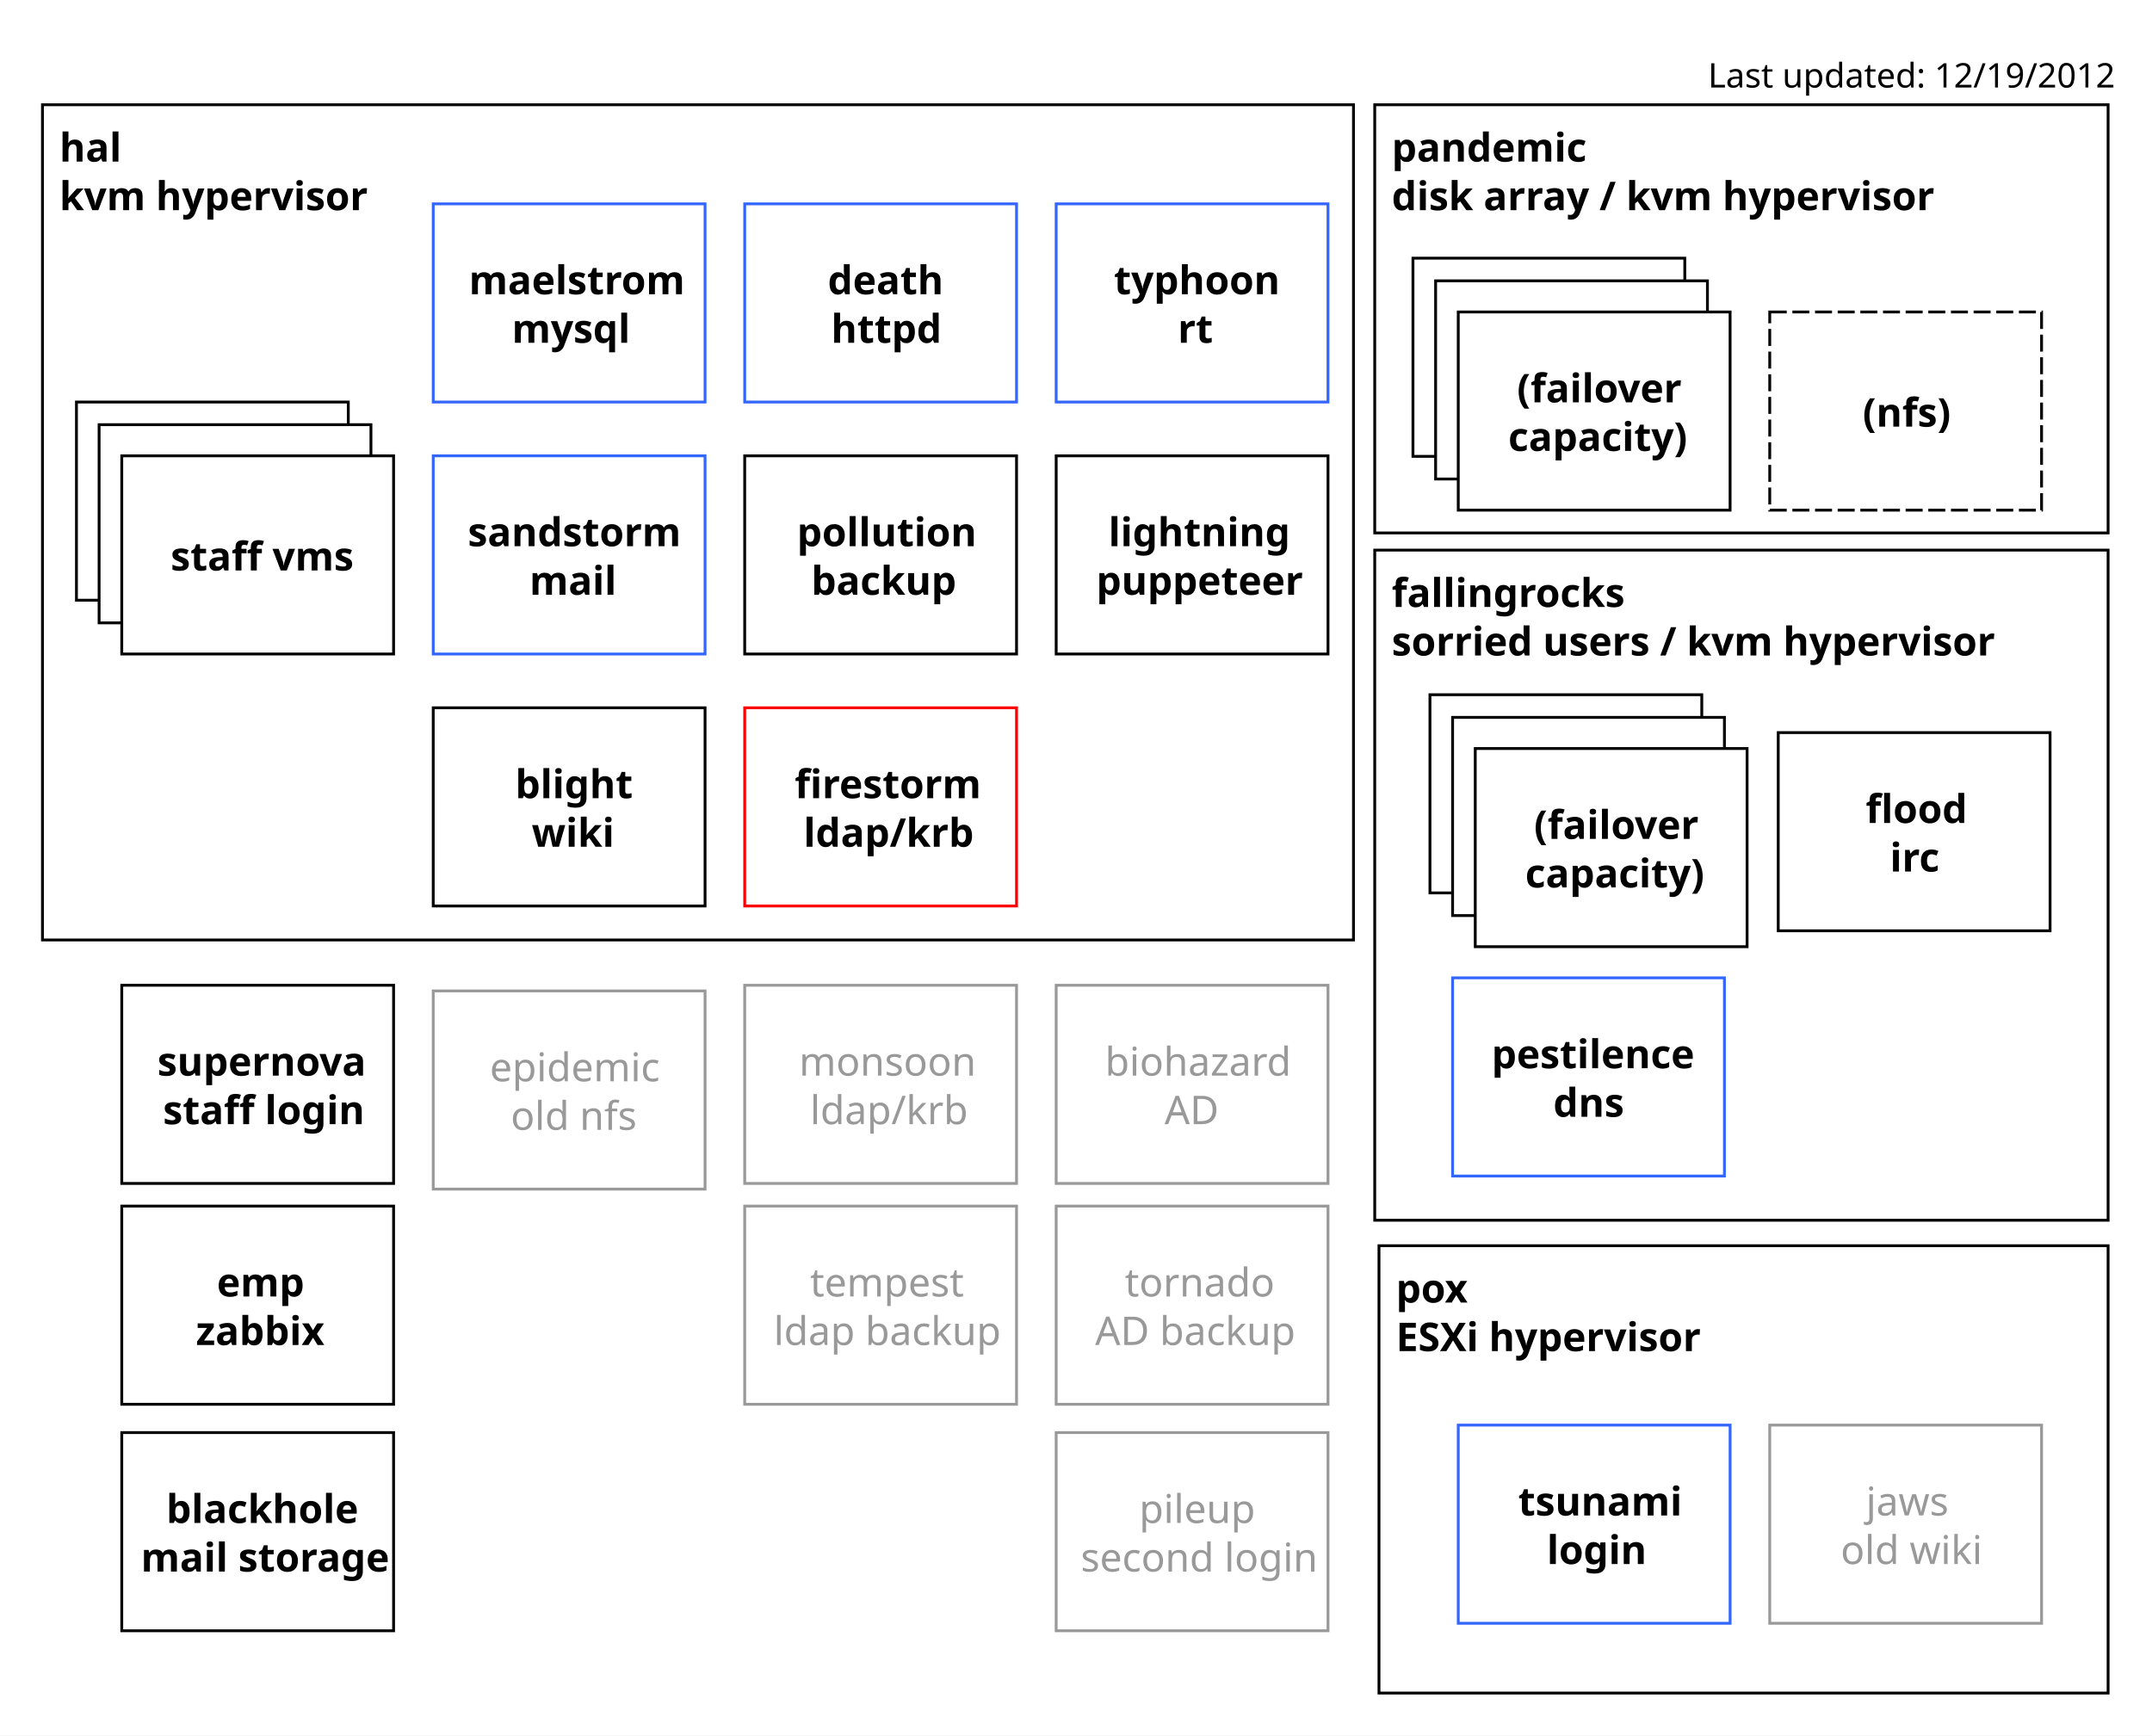
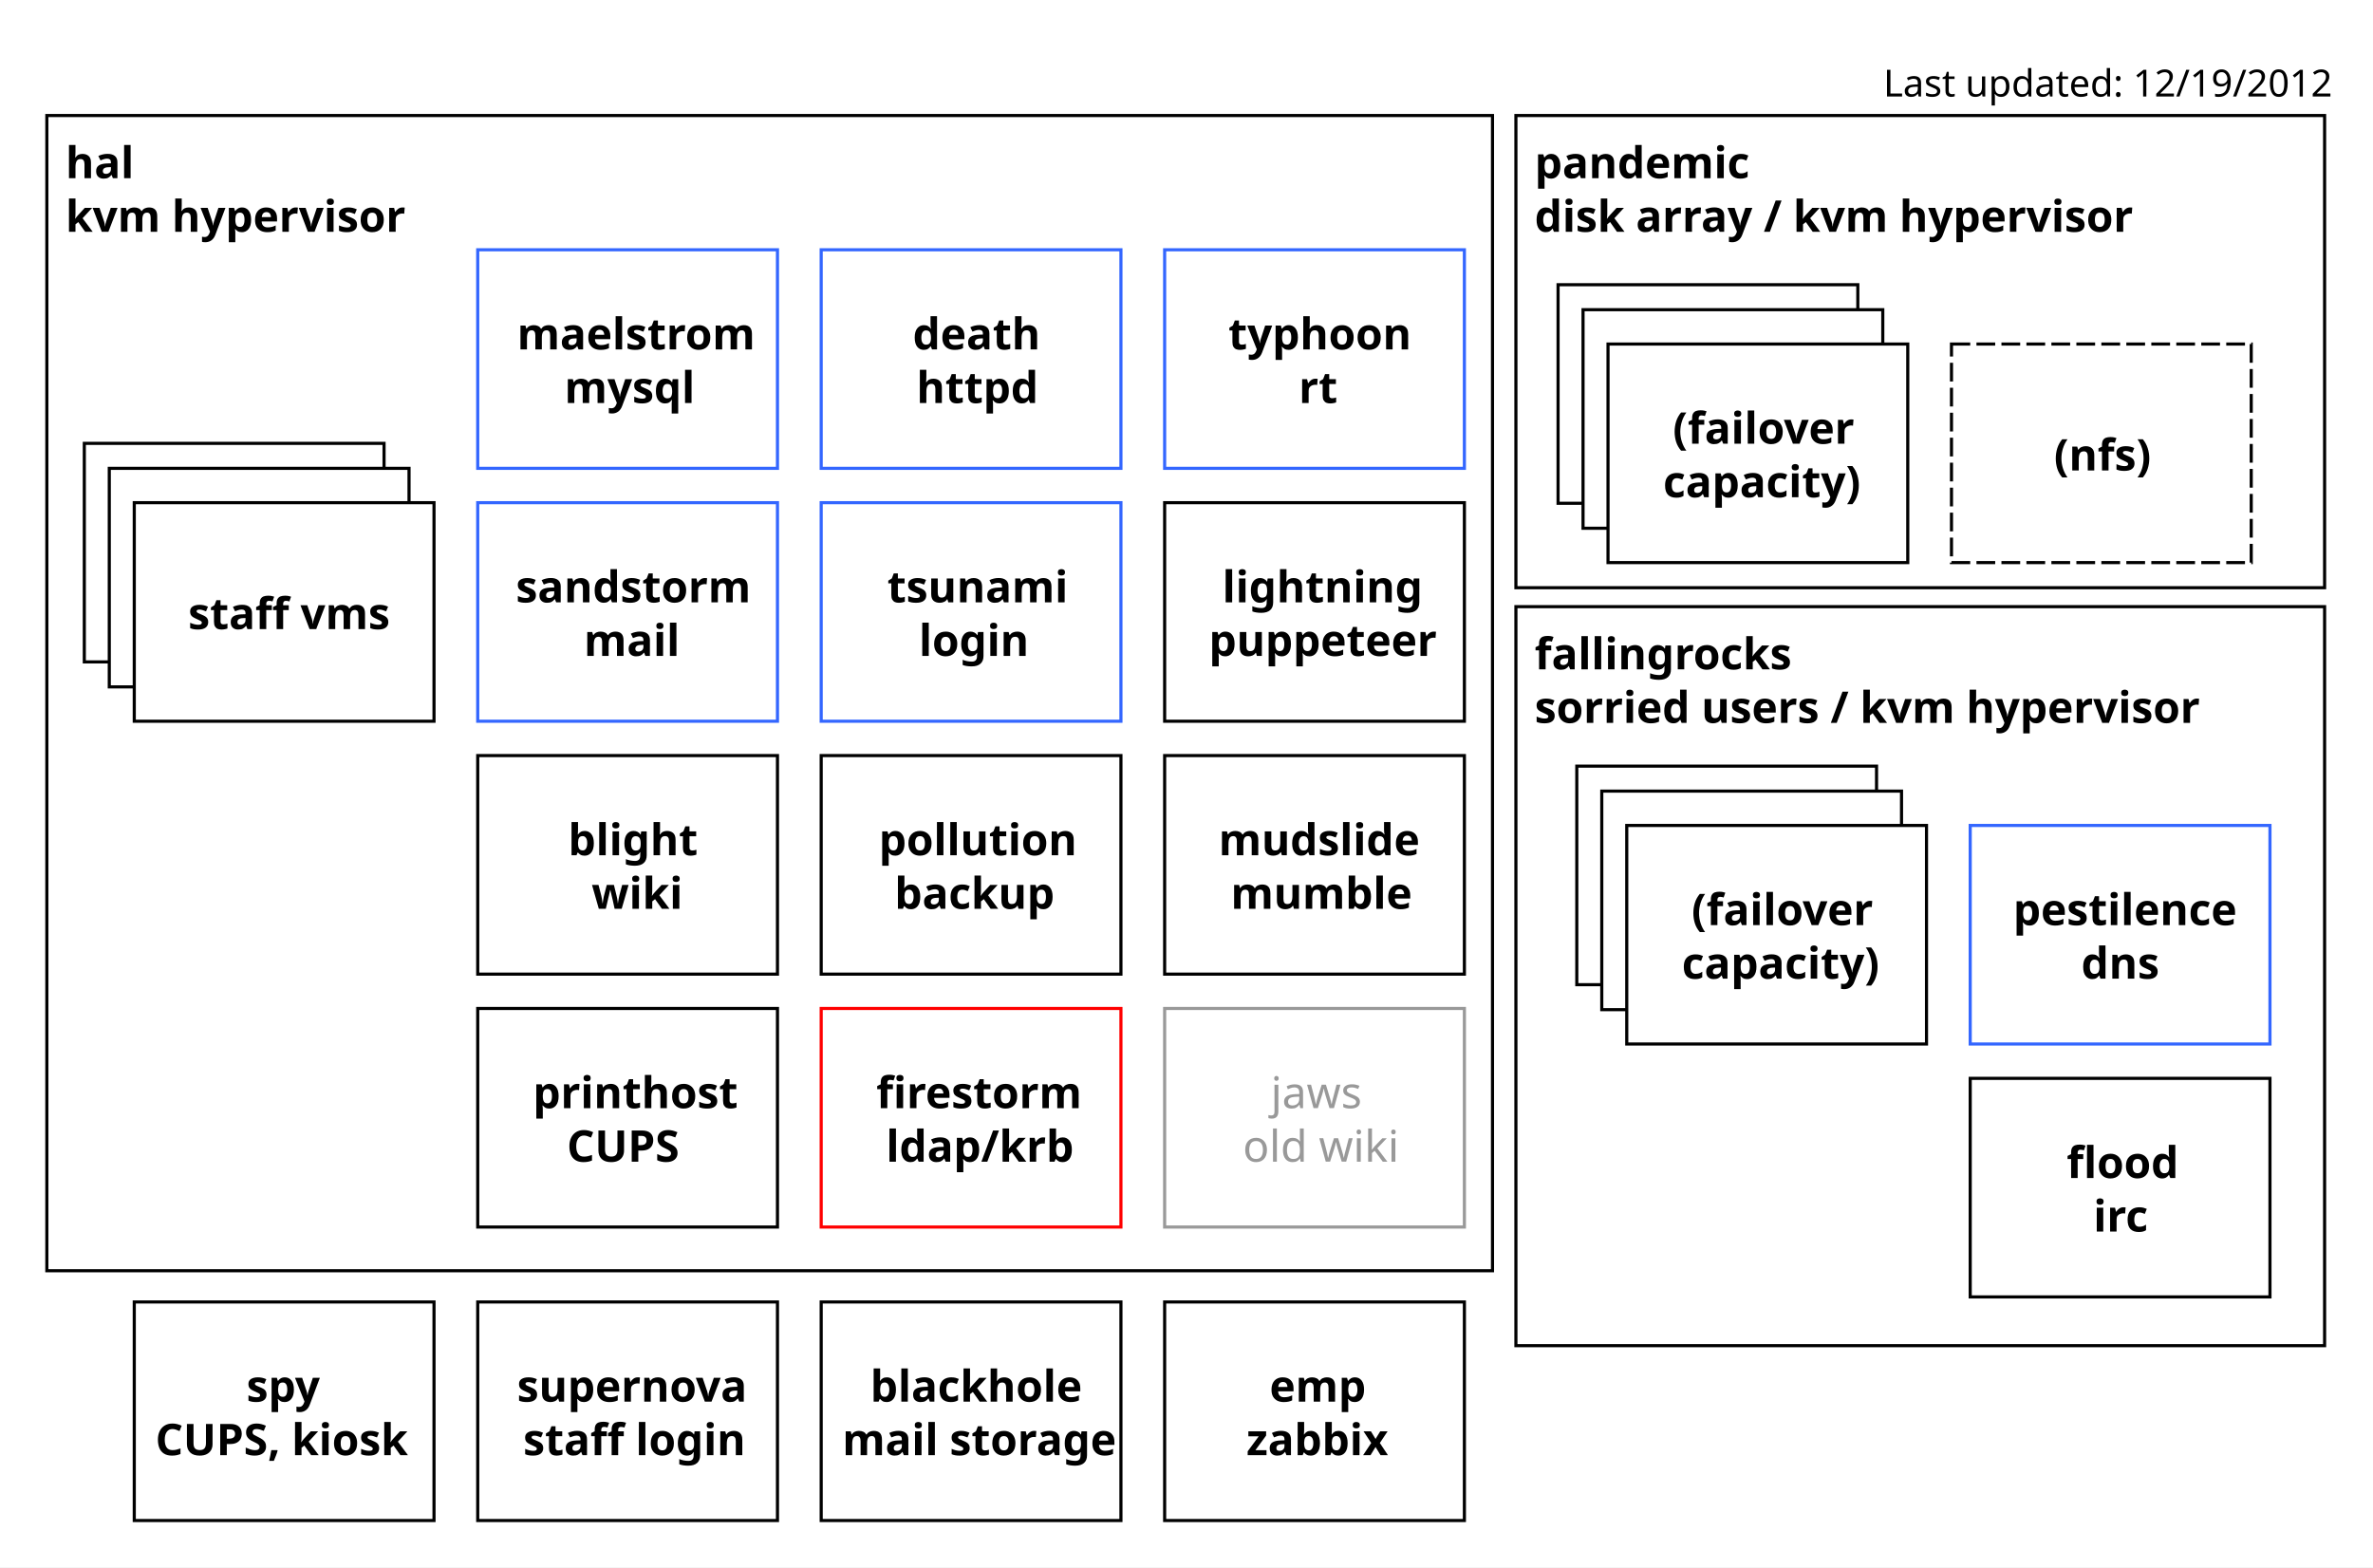
- <svg xmlns="http://www.w3.org/2000/svg" xmlns:xlink="http://www.w3.org/1999/xlink" fill-opacity="1" color-rendering="auto" color-interpolation="auto" stroke="black" text-rendering="auto" stroke-linecap="square" width="760" stroke-miterlimit="10" stroke-opacity="1" shape-rendering="auto" fill="black" stroke-dasharray="none" font-weight="normal" stroke-width="1" height="613" font-family="'Dialog'" font-style="normal" stroke-linejoin="miter" font-size="12" stroke-dashoffset="0" image-rendering="auto">
+ <svg xmlns="http://www.w3.org/2000/svg" xmlns:xlink="http://www.w3.org/1999/xlink" fill-opacity="1" color-rendering="auto" color-interpolation="auto" stroke="black" text-rendering="auto" stroke-linecap="square" width="760" stroke-miterlimit="10" stroke-opacity="1" shape-rendering="auto" fill="black" stroke-dasharray="none" font-weight="normal" stroke-width="1" height="502" font-family="'Dialog'" font-style="normal" stroke-linejoin="miter" font-size="12" stroke-dashoffset="0" image-rendering="auto">
  <defs id="genericDefs" />
  <g>
    <defs id="defs1">
      <clipPath clipPathUnits="userSpaceOnUse" id="clipPath1">
-         <path d="M0 0 L760 0 L760 613 L0 613 L0 0 Z" />
+         <path d="M0 0 L760 0 L760 502 L0 502 L0 0 Z" />
      </clipPath>
      <clipPath clipPathUnits="userSpaceOnUse" id="clipPath2">
-         <path d="M-63 -115 L697 -115 L697 498 L-63 498 L-63 -115 Z" />
+         <path d="M-63 -115 L697 -115 L697 387 L-63 387 L-63 -115 Z" />
      </clipPath>
    </defs>
    <g fill="white" transform="translate(63,115)" stroke="white">
-       <rect x="-63" width="760" height="613" y="-115" clip-path="url(#clipPath2)" stroke="none" />
+       <rect x="-63" width="760" height="502" y="-115" clip-path="url(#clipPath2)" stroke="none" />
    </g>
    <g id="y.node.0">
      <a target="_blank" xlink:type="simple" xlink:href="hal/" xlink:show="new">
        <g>
          <g font-size="14" stroke-miterlimit="1.45" font-weight="bold" font-family="sans-serif" transform="matrix(1,0,0,1,63,115)" stroke-linecap="butt">
            <text x="-42" xml:space="preserve" y="-57.925" stroke="none">hal</text>
          </g>
          <g font-size="14" stroke-miterlimit="1.45" font-weight="bold" font-family="sans-serif" transform="matrix(1,0,0,1,63,115)" stroke-linecap="butt">
            <text x="-42" xml:space="preserve" y="-40.773" stroke="none">kvm hypervisor</text>
          </g>
        </g>
        <g stroke-linecap="butt" transform="matrix(1,0,0,1,63,115)" stroke-miterlimit="1.45">
-           <rect fill="none" x="-48" width="463" height="295" y="-78" />
+           <rect fill="none" x="-48" width="463" height="370" y="-78" />
        </g>
      </a>
    </g>
    <g id="y.node.1">
      <a target="_blank" xlink:type="simple" xlink:href="flood/" xlink:show="new">
        <g fill="white" transform="matrix(1,0,0,1,63,115)" stroke="white">
-           <rect x="565" width="96" height="70" y="143.762" stroke="none" />
-         </g>
-         <g>
-           <g font-size="14" stroke-miterlimit="1.45" font-weight="bold" font-family="sans-serif" transform="matrix(1,0,0,1,63,115)" stroke-linecap="butt">
-             <text x="595.896" xml:space="preserve" y="175.685" stroke="none">flood</text>
-             <text x="604.438" xml:space="preserve" y="192.837" stroke="none">irc</text>
-           </g>
-         </g>
-         <g stroke-linecap="butt" transform="matrix(1,0,0,1,63,115)" stroke-miterlimit="1.45">
-           <rect fill="none" x="565" width="96" height="70" y="143.762" />
+           <rect x="568" width="96" height="70" y="230.381" stroke="none" />
+         </g>
+         <g>
+           <g font-size="14" stroke-miterlimit="1.45" font-weight="bold" font-family="sans-serif" transform="matrix(1,0,0,1,63,115)" stroke-linecap="butt">
+             <text x="598.896" xml:space="preserve" y="262.305" stroke="none">flood</text>
+             <text x="607.438" xml:space="preserve" y="279.456" stroke="none">irc</text>
+           </g>
+         </g>
+         <g stroke-linecap="butt" transform="matrix(1,0,0,1,63,115)" stroke-miterlimit="1.45">
+           <rect fill="none" x="568" width="96" height="70" y="230.381" />
        </g>
      </a>
    </g>
    <g id="y.node.2">
      <a target="_blank" xlink:type="simple" xlink:href="death/" xlink:show="new">
        <g fill="white" transform="matrix(1,0,0,1,63,115)" stroke="white">
-           <rect x="200" width="96" height="70" y="-43" stroke="none" />
-         </g>
-         <g>
-           <g font-size="14" stroke-miterlimit="1.45" font-weight="bold" font-family="sans-serif" transform="matrix(1,0,0,1,63,115)" stroke-linecap="butt">
-             <text x="229.331" xml:space="preserve" y="-11.076" stroke="none">death</text>
-             <text x="230.51" xml:space="preserve" y="6.075" stroke="none">httpd</text>
+           <rect x="200" width="96" height="70" y="-35" stroke="none" />
+         </g>
+         <g>
+           <g font-size="14" stroke-miterlimit="1.45" font-weight="bold" font-family="sans-serif" transform="matrix(1,0,0,1,63,115)" stroke-linecap="butt">
+             <text x="229.331" xml:space="preserve" y="-3.076" stroke="none">death</text>
+             <text x="230.51" xml:space="preserve" y="14.075" stroke="none">httpd</text>
          </g>
        </g>
        <g fill="rgb(51,102,255)" stroke-miterlimit="1.45" transform="matrix(1,0,0,1,63,115)" stroke-linecap="butt" stroke="rgb(51,102,255)">
-           <rect fill="none" x="200" width="96" height="70" y="-43" />
+           <rect fill="none" x="200" width="96" height="70" y="-35" />
        </g>
      </a>
    </g>
    <g id="y.node.3">
      <g fill="white" transform="matrix(1,0,0,1,63,115)" stroke="white">
-         <rect x="90" width="96" height="70" y="-43" stroke="none" />
+         <rect x="90" width="96" height="70" y="-35" stroke="none" />
      </g>
      <g>
        <g font-size="14" stroke-miterlimit="1.45" font-weight="bold" font-family="sans-serif" transform="matrix(1,0,0,1,63,115)" stroke-linecap="butt">
-           <text x="102.597" xml:space="preserve" y="-11.076" stroke="none">maelstrom</text>
-           <text x="117.769" xml:space="preserve" y="6.075" stroke="none">mysql</text>
+           <text x="102.597" xml:space="preserve" y="-3.076" stroke="none">maelstrom</text>
+           <text x="117.769" xml:space="preserve" y="14.075" stroke="none">mysql</text>
        </g>
      </g>
      <g fill="rgb(51,102,255)" stroke-miterlimit="1.45" transform="matrix(1,0,0,1,63,115)" stroke-linecap="butt" stroke="rgb(51,102,255)">
-         <rect fill="none" x="90" width="96" height="70" y="-43" />
+         <rect fill="none" x="90" width="96" height="70" y="-35" />
      </g>
    </g>
    <g id="y.node.4">
      <a target="_blank" xlink:type="simple" xlink:href="pollution/" xlink:show="new">
        <g fill="white" transform="matrix(1,0,0,1,63,115)" stroke="white">
+           <rect x="200" width="96" height="70" y="127" stroke="none" />
+         </g>
+         <g>
+           <g font-size="14" stroke-miterlimit="1.45" font-weight="bold" font-family="sans-serif" transform="matrix(1,0,0,1,63,115)" stroke-linecap="butt">
+             <text x="218.455" xml:space="preserve" y="158.924" stroke="none">pollution</text>
+             <text x="223.493" xml:space="preserve" y="176.075" stroke="none">backup</text>
+           </g>
+         </g>
+         <g stroke-linecap="butt" transform="matrix(1,0,0,1,63,115)" stroke-miterlimit="1.45">
+           <rect fill="none" x="200" width="96" height="70" y="127" />
+         </g>
+       </a>
+     </g>
+     <g id="y.node.5">
+       <a target="_blank" xlink:type="simple" xlink:href="tsunami/" xlink:show="new">
+         <g fill="white" transform="matrix(1,0,0,1,63,115)" stroke="white">
          <rect x="200" width="96" height="70" y="46" stroke="none" />
        </g>
        <g>
          <g font-size="14" stroke-miterlimit="1.45" font-weight="bold" font-family="sans-serif" transform="matrix(1,0,0,1,63,115)" stroke-linecap="butt">
-             <text x="218.455" xml:space="preserve" y="77.924" stroke="none">pollution</text>
-             <text x="223.493" xml:space="preserve" y="95.075" stroke="none">backup</text>
-           </g>
-         </g>
-         <g stroke-linecap="butt" transform="matrix(1,0,0,1,63,115)" stroke-miterlimit="1.45">
+             <text x="221.162" xml:space="preserve" y="77.924" stroke="none">tsunami</text>
+             <text x="231.283" xml:space="preserve" y="95.075" stroke="none">login</text>
+           </g>
+         </g>
+         <g fill="rgb(51,102,255)" stroke-miterlimit="1.45" transform="matrix(1,0,0,1,63,115)" stroke-linecap="butt" stroke="rgb(51,102,255)">
          <rect fill="none" x="200" width="96" height="70" y="46" />
        </g>
      </a>
    </g>
-     <g id="y.node.5">
-       <a target="_blank" xlink:type="simple" xlink:href="pox/" xlink:show="new">
-         <g>
-           <g font-size="14" stroke-miterlimit="1.45" font-weight="bold" font-family="sans-serif" transform="matrix(1,0,0,1,63,115)" stroke-linecap="butt">
-             <text x="430" xml:space="preserve" y="345.075" stroke="none">pox</text>
-             <text x="430" xml:space="preserve" y="362.227" stroke="none">ESXi hypervisor</text>
-           </g>
-         </g>
-         <g stroke-linecap="butt" transform="matrix(1,0,0,1,63,115)" stroke-miterlimit="1.45">
-           <rect fill="none" x="424" width="257.5" height="158" y="325" />
-         </g>
-       </a>
-     </g>
    <g id="y.node.6">
-       <a target="_blank" xlink:type="simple" xlink:href="tsunami/" xlink:show="new">
-         <g fill="white" transform="matrix(1,0,0,1,63,115)" stroke="white">
-           <rect x="452" width="96" height="70" y="388.359" stroke="none" />
-         </g>
-         <g>
-           <g font-size="14" stroke-miterlimit="1.45" font-weight="bold" font-family="sans-serif" transform="matrix(1,0,0,1,63,115)" stroke-linecap="butt">
-             <text x="473.162" xml:space="preserve" y="420.283" stroke="none">tsunami</text>
-             <text x="483.283" xml:space="preserve" y="437.435" stroke="none">login</text>
-           </g>
-         </g>
-         <g fill="rgb(51,102,255)" stroke-miterlimit="1.45" transform="matrix(1,0,0,1,63,115)" stroke-linecap="butt" stroke="rgb(51,102,255)">
-           <rect fill="none" x="452" width="96" height="70" y="388.359" />
-         </g>
-       </a>
-     </g>
-     <g id="y.node.7">
-       <a target="_blank" xlink:type="simple" xlink:href="pileup/" xlink:show="new">
-         <g fill="white" transform="matrix(1,0,0,1,63,115)" stroke="white">
-           <rect x="310" width="96" height="70" y="391" stroke="none" />
-         </g>
-         <g>
-           <g font-size="14" stroke-linecap="butt" transform="matrix(1,0,0,1,63,115)" fill="rgb(153,153,153)" font-family="sans-serif" stroke="rgb(153,153,153)" stroke-miterlimit="1.45">
-             <text x="339.317" xml:space="preserve" y="422.924" stroke="none">pileup</text>
-             <text x="318.693" xml:space="preserve" y="440.075" stroke="none">second login</text>
-           </g>
-         </g>
-         <g fill="rgb(153,153,153)" stroke-miterlimit="1.45" transform="matrix(1,0,0,1,63,115)" stroke-linecap="butt" stroke="rgb(153,153,153)">
-           <rect fill="none" x="310" width="96" height="70" y="391" />
-         </g>
-       </a>
-     </g>
-     <g id="y.node.8">
      <a target="_blank" xlink:type="simple" xlink:href="lightning/" xlink:show="new">
        <g fill="white" transform="matrix(1,0,0,1,63,115)" stroke="white">
          <rect x="310" width="96" height="70" y="46" stroke="none" />
        </g>
        <g>
          <g font-size="14" stroke-miterlimit="1.45" font-weight="bold" font-family="sans-serif" transform="matrix(1,0,0,1,63,115)" stroke-linecap="butt">
            <text x="328.455" xml:space="preserve" y="77.924" stroke="none">lightning</text>
            <text x="324.162" xml:space="preserve" y="95.075" stroke="none">puppeteer</text>
          </g>
        </g>
        <g stroke-linecap="butt" transform="matrix(1,0,0,1,63,115)" stroke-miterlimit="1.45">
          <rect fill="none" x="310" width="96" height="70" y="46" />
        </g>
      </a>
    </g>
+     <g id="y.node.8">
+       <a target="_blank" xlink:type="simple" xlink:href="supernova/" xlink:show="new">
+         <g fill="white" transform="matrix(1,0,0,1,63,115)" stroke="white">
+           <rect x="90" width="96" height="70" y="302" stroke="none" />
+         </g>
+         <g>
+           <g font-size="14" stroke-miterlimit="1.45" font-weight="bold" font-family="sans-serif" transform="matrix(1,0,0,1,63,115)" stroke-linecap="butt">
+             <text x="102.6" xml:space="preserve" y="333.924" stroke="none">supernova</text>
+             <text x="104.559" xml:space="preserve" y="351.075" stroke="none">staff login</text>
+           </g>
+         </g>
+         <g stroke-linecap="butt" transform="matrix(1,0,0,1,63,115)" stroke-miterlimit="1.45">
+           <rect fill="none" x="90" width="96" height="70" y="302" />
+         </g>
+       </a>
+     </g>
    <g id="y.node.9">
-       <a target="_blank" xlink:type="simple" xlink:href="pestilence/" xlink:show="new">
-         <g fill="white" transform="matrix(1,0,0,1,63,115)" stroke="white">
-           <rect x="450" width="96" height="70" y="230.381" stroke="none" />
-         </g>
-         <g>
-           <g font-size="14" stroke-miterlimit="1.45" font-weight="bold" font-family="sans-serif" transform="matrix(1,0,0,1,63,115)" stroke-linecap="butt">
-             <text x="463.762" xml:space="preserve" y="262.305" stroke="none">pestilence</text>
-             <text x="485.555" xml:space="preserve" y="279.456" stroke="none">dns</text>
-           </g>
-         </g>
-         <g fill="rgb(51,102,255)" stroke-miterlimit="1.45" transform="matrix(1,0,0,1,63,115)" stroke-linecap="butt" stroke="rgb(51,102,255)">
-           <rect fill="none" x="450" width="96" height="70" y="230.381" />
+       <a target="_blank" xlink:type="simple" xlink:href="emp/" xlink:show="new">
+         <g fill="white" transform="matrix(1,0,0,1,63,115)" stroke="white">
+           <rect x="310" width="96" height="70" y="302" stroke="none" />
+         </g>
+         <g>
+           <g font-size="14" stroke-miterlimit="1.45" font-weight="bold" font-family="sans-serif" transform="matrix(1,0,0,1,63,115)" stroke-linecap="butt">
+             <text x="343.607" xml:space="preserve" y="333.924" stroke="none">emp</text>
+             <text x="336.217" xml:space="preserve" y="351.075" stroke="none">zabbix</text>
+           </g>
+         </g>
+         <g stroke-linecap="butt" transform="matrix(1,0,0,1,63,115)" stroke-miterlimit="1.45">
+           <rect fill="none" x="310" width="96" height="70" y="302" />
        </g>
      </a>
    </g>
    <g id="y.node.10">
-       <a target="_blank" xlink:type="simple" xlink:href="supernova/" xlink:show="new">
-         <g fill="white" transform="matrix(1,0,0,1,63,115)" stroke="white">
-           <rect x="-20" width="96" height="70" y="233" stroke="none" />
-         </g>
-         <g>
-           <g font-size="14" stroke-miterlimit="1.45" font-weight="bold" font-family="sans-serif" transform="matrix(1,0,0,1,63,115)" stroke-linecap="butt">
-             <text x="-7.4" xml:space="preserve" y="264.924" stroke="none">supernova</text>
-             <text x="-5.441" xml:space="preserve" y="282.075" stroke="none">staff login</text>
-           </g>
-         </g>
-         <g stroke-linecap="butt" transform="matrix(1,0,0,1,63,115)" stroke-miterlimit="1.45">
-           <rect fill="none" x="-20" width="96" height="70" y="233" />
+       <a target="_blank" xlink:type="simple" xlink:href="firestorm/" xlink:show="new">
+         <g fill="white" transform="matrix(1,0,0,1,63,115)" stroke="white">
+           <rect x="200" width="96" height="70" y="208" stroke="none" />
+         </g>
+         <g>
+           <g font-size="14" stroke-miterlimit="1.45" font-weight="bold" font-family="sans-serif" transform="matrix(1,0,0,1,63,115)" stroke-linecap="butt">
+             <text x="217.659" xml:space="preserve" y="239.924" stroke="none">firestorm</text>
+             <text x="220.773" xml:space="preserve" y="257.075" stroke="none">ldap/krb</text>
+           </g>
+         </g>
+         <g fill="red" stroke-miterlimit="1.45" transform="matrix(1,0,0,1,63,115)" stroke-linecap="butt" stroke="red">
+           <rect fill="none" x="200" width="96" height="70" y="208" />
        </g>
      </a>
    </g>
    <g id="y.node.11">
      <g fill="white" transform="matrix(1,0,0,1,63,115)" stroke="white">
-         <rect x="90" width="96" height="70" y="235" stroke="none" />
-       </g>
-       <g>
-         <g font-size="14" stroke-linecap="butt" transform="matrix(1,0,0,1,63,115)" fill="rgb(153,153,153)" font-family="sans-serif" stroke="rgb(153,153,153)" stroke-miterlimit="1.45">
-           <text x="109.986" xml:space="preserve" y="266.924" stroke="none">epidemic</text>
-           <text x="117.376" xml:space="preserve" y="284.075" stroke="none">old nfs</text>
-         </g>
-       </g>
-       <g fill="rgb(153,153,153)" stroke-miterlimit="1.45" transform="matrix(1,0,0,1,63,115)" stroke-linecap="butt" stroke="rgb(153,153,153)">
-         <rect fill="none" x="90" width="96" height="70" y="235" />
+         <rect x="-36" width="96" height="70" y="27" stroke="none" />
+       </g>
+       <g />
+       <g stroke-linecap="butt" transform="matrix(1,0,0,1,63,115)" stroke-miterlimit="1.45">
+         <rect fill="none" x="-36" width="96" height="70" y="27" />
      </g>
    </g>
    <g id="y.node.12">
-       <a target="_blank" xlink:type="simple" xlink:href="emp/" xlink:show="new">
-         <g fill="white" transform="matrix(1,0,0,1,63,115)" stroke="white">
-           <rect x="-20" width="96" height="70" y="311" stroke="none" />
-         </g>
-         <g>
-           <g font-size="14" stroke-miterlimit="1.45" font-weight="bold" font-family="sans-serif" transform="matrix(1,0,0,1,63,115)" stroke-linecap="butt">
-             <text x="13.607" xml:space="preserve" y="342.924" stroke="none">emp</text>
-             <text x="6.217" xml:space="preserve" y="360.075" stroke="none">zabbix</text>
-           </g>
-         </g>
-         <g stroke-linecap="butt" transform="matrix(1,0,0,1,63,115)" stroke-miterlimit="1.45">
-           <rect fill="none" x="-20" width="96" height="70" y="311" />
-         </g>
-       </a>
+       <g fill="white" transform="matrix(1,0,0,1,63,115)" stroke="white">
+         <rect x="-28" width="96" height="70" y="35" stroke="none" />
+       </g>
+       <g />
+       <g stroke-linecap="butt" transform="matrix(1,0,0,1,63,115)" stroke-miterlimit="1.45">
+         <rect fill="none" x="-28" width="96" height="70" y="35" />
+       </g>
    </g>
    <g id="y.node.13">
-       <a target="_blank" xlink:type="simple" xlink:href="firestorm/" xlink:show="new">
-         <g fill="white" transform="matrix(1,0,0,1,63,115)" stroke="white">
-           <rect x="200" width="96" height="70" y="135" stroke="none" />
-         </g>
-         <g>
-           <g font-size="14" stroke-miterlimit="1.45" font-weight="bold" font-family="sans-serif" transform="matrix(1,0,0,1,63,115)" stroke-linecap="butt">
-             <text x="217.659" xml:space="preserve" y="166.924" stroke="none">firestorm</text>
-             <text x="220.773" xml:space="preserve" y="184.075" stroke="none">ldap/krb</text>
-           </g>
-         </g>
-         <g fill="red" stroke-miterlimit="1.45" transform="matrix(1,0,0,1,63,115)" stroke-linecap="butt" stroke="red">
-           <rect fill="none" x="200" width="96" height="70" y="135" />
-         </g>
-       </a>
-     </g>
-     <g id="y.node.14">
-       <a target="_blank" xlink:type="simple" xlink:href="tempest/" xlink:show="new">
-         <g fill="white" transform="matrix(1,0,0,1,63,115)" stroke="white">
-           <rect x="200" width="96" height="70" y="311" stroke="none" />
-         </g>
-         <g>
-           <g font-size="14" stroke-linecap="butt" transform="matrix(1,0,0,1,63,115)" fill="rgb(153,153,153)" font-family="sans-serif" stroke="rgb(153,153,153)" stroke-miterlimit="1.45">
-             <text x="223.1" xml:space="preserve" y="342.924" stroke="none">tempest</text>
-             <text x="210.249" xml:space="preserve" y="360.075" stroke="none">ldap backup</text>
-           </g>
-         </g>
-         <g fill="rgb(153,153,153)" stroke-miterlimit="1.45" transform="matrix(1,0,0,1,63,115)" stroke-linecap="butt" stroke="rgb(153,153,153)">
-           <rect fill="none" x="200" width="96" height="70" y="311" />
-         </g>
-       </a>
-     </g>
-     <g id="y.node.15">
-       <g fill="white" transform="matrix(1,0,0,1,63,115)" stroke="white">
-         <rect x="-36" width="96" height="70" y="27" stroke="none" />
-       </g>
-       <g />
-       <g stroke-linecap="butt" transform="matrix(1,0,0,1,63,115)" stroke-miterlimit="1.45">
-         <rect fill="none" x="-36" width="96" height="70" y="27" />
-       </g>
-     </g>
-     <g id="y.node.16">
-       <g fill="white" transform="matrix(1,0,0,1,63,115)" stroke="white">
-         <rect x="-28" width="96" height="70" y="35" stroke="none" />
-       </g>
-       <g />
-       <g stroke-linecap="butt" transform="matrix(1,0,0,1,63,115)" stroke-miterlimit="1.45">
-         <rect fill="none" x="-28" width="96" height="70" y="35" />
-       </g>
-     </g>
-     <g id="y.node.17">
      <g fill="white" transform="matrix(1,0,0,1,63,115)" stroke="white">
        <rect x="-20" width="96" height="70" y="46" stroke="none" />
      </g>
      <g>
        <g font-size="14" stroke-miterlimit="1.45" font-weight="bold" font-family="sans-serif" transform="matrix(1,0,0,1,63,115)" stroke-linecap="butt">
          <text x="-2.734" xml:space="preserve" y="86.499" stroke="none">staff vms</text>
        </g>
      </g>
      <g stroke-linecap="butt" transform="matrix(1,0,0,1,63,115)" stroke-miterlimit="1.45">
        <rect fill="none" x="-20" width="96" height="70" y="46" />
      </g>
    </g>
-     <g id="y.node.18">
-       <a target="_blank" xlink:type="simple" xlink:href="biohazard/" xlink:show="new">
-         <g fill="white" transform="matrix(1,0,0,1,63,115)" stroke="white">
-           <rect x="310" width="96" height="70" y="233" stroke="none" />
+     <g id="y.node.14">
+       <a target="_blank" xlink:type="simple" xlink:href="jaws/" xlink:show="new">
+         <g fill="white" transform="matrix(1,0,0,1,63,115)" stroke="white">
+           <rect x="310" width="96" height="70" y="208" stroke="none" />
        </g>
        <g>
          <g font-size="14" stroke-linecap="butt" transform="matrix(1,0,0,1,63,115)" fill="rgb(153,153,153)" font-family="sans-serif" stroke="rgb(153,153,153)" stroke-miterlimit="1.45">
-             <text x="327.255" xml:space="preserve" y="264.924" stroke="none">biohazard</text>
-             <text x="348.276" xml:space="preserve" y="282.075" stroke="none">AD</text>
+             <text x="343.997" xml:space="preserve" y="239.924" stroke="none">jaws</text>
+             <text x="335.048" xml:space="preserve" y="257.075" stroke="none">old wiki</text>
          </g>
        </g>
        <g fill="rgb(153,153,153)" stroke-miterlimit="1.45" transform="matrix(1,0,0,1,63,115)" stroke-linecap="butt" stroke="rgb(153,153,153)">
-           <rect fill="none" x="310" width="96" height="70" y="233" />
-         </g>
-       </a>
-     </g>
-     <g id="y.node.19">
-       <a target="_blank" xlink:type="simple" xlink:href="tornado/" xlink:show="new">
-         <g fill="white" transform="matrix(1,0,0,1,63,115)" stroke="white">
-           <rect x="310" width="96" height="70" y="311" stroke="none" />
-         </g>
-         <g>
-           <g font-size="14" stroke-linecap="butt" transform="matrix(1,0,0,1,63,115)" fill="rgb(153,153,153)" font-family="sans-serif" stroke="rgb(153,153,153)" stroke-miterlimit="1.45">
-             <text x="334.259" xml:space="preserve" y="342.924" stroke="none">tornado</text>
-             <text x="323.759" xml:space="preserve" y="360.075" stroke="none">AD backup</text>
-           </g>
-         </g>
-         <g fill="rgb(153,153,153)" stroke-miterlimit="1.45" transform="matrix(1,0,0,1,63,115)" stroke-linecap="butt" stroke="rgb(153,153,153)">
-           <rect fill="none" x="310" width="96" height="70" y="311" />
-         </g>
-       </a>
-     </g>
-     <g id="y.node.20">
-       <a target="_blank" xlink:type="simple" xlink:href="jaws/" xlink:show="new">
-         <g fill="white" transform="matrix(1,0,0,1,63,115)" stroke="white">
-           <rect x="562" width="96" height="70" y="388.359" stroke="none" />
-         </g>
-         <g>
-           <g font-size="14" stroke-linecap="butt" transform="matrix(1,0,0,1,63,115)" fill="rgb(153,153,153)" font-family="sans-serif" stroke="rgb(153,153,153)" stroke-miterlimit="1.45">
-             <text x="595.997" xml:space="preserve" y="420.283" stroke="none">jaws</text>
-             <text x="587.048" xml:space="preserve" y="437.435" stroke="none">old wiki</text>
-           </g>
-         </g>
-         <g fill="rgb(153,153,153)" stroke-miterlimit="1.45" transform="matrix(1,0,0,1,63,115)" stroke-linecap="butt" stroke="rgb(153,153,153)">
-           <rect fill="none" x="562" width="96" height="70" y="388.359" />
-         </g>
-       </a>
-     </g>
-     <g id="y.node.21">
+           <rect fill="none" x="310" width="96" height="70" y="208" />
+         </g>
+       </a>
+     </g>
+     <g id="y.node.15">
      <a target="_blank" xlink:type="simple" xlink:href="sandstorm/" xlink:show="new">
        <g fill="white" transform="matrix(1,0,0,1,63,115)" stroke="white">
          <rect x="90" width="96" height="70" y="46" stroke="none" />
        </g>
        <g>
          <g font-size="14" stroke-miterlimit="1.45" font-weight="bold" font-family="sans-serif" transform="matrix(1,0,0,1,63,115)" stroke-linecap="butt">
            <text x="102.214" xml:space="preserve" y="77.924" stroke="none">sandstorm</text>
            <text x="123.993" xml:space="preserve" y="95.075" stroke="none">mail</text>
          </g>
        </g>
        <g fill="rgb(51,102,255)" stroke-miterlimit="1.45" transform="matrix(1,0,0,1,63,115)" stroke-linecap="butt" stroke="rgb(51,102,255)">
          <rect fill="none" x="90" width="96" height="70" y="46" />
        </g>
      </a>
    </g>
-     <g id="y.node.22">
+     <g id="y.node.16">
      <a target="_blank" xlink:type="simple" xlink:href="blackhole/" xlink:show="new">
        <g fill="white" transform="matrix(1,0,0,1,63,115)" stroke="white">
-           <rect x="-20" width="96" height="70" y="391" stroke="none" />
-         </g>
-         <g>
-           <g font-size="14" stroke-miterlimit="1.45" font-weight="bold" font-family="sans-serif" transform="matrix(1,0,0,1,63,115)" stroke-linecap="butt">
-             <text x="-4.29" xml:space="preserve" y="422.924" stroke="none">blackhole</text>
-             <text x="-13.238" xml:space="preserve" y="440.075" stroke="none">mail storage</text>
-           </g>
-         </g>
-         <g stroke-linecap="butt" transform="matrix(1,0,0,1,63,115)" stroke-miterlimit="1.45">
-           <rect fill="none" x="-20" width="96" height="70" y="391" />
-         </g>
-       </a>
-     </g>
-     <g id="y.node.23">
+           <rect x="200" width="96" height="70" y="302" stroke="none" />
+         </g>
+         <g>
+           <g font-size="14" stroke-miterlimit="1.45" font-weight="bold" font-family="sans-serif" transform="matrix(1,0,0,1,63,115)" stroke-linecap="butt">
+             <text x="215.71" xml:space="preserve" y="333.924" stroke="none">blackhole</text>
+             <text x="206.762" xml:space="preserve" y="351.075" stroke="none">mail storage</text>
+           </g>
+         </g>
+         <g stroke-linecap="butt" transform="matrix(1,0,0,1,63,115)" stroke-miterlimit="1.45">
+           <rect fill="none" x="200" width="96" height="70" y="302" />
+         </g>
+       </a>
+     </g>
+     <g id="y.node.17">
      <a target="_blank" xlink:type="simple" xlink:href="pox/" xlink:show="new">
        <g>
          <g font-size="14" stroke-miterlimit="1.45" font-weight="bold" font-family="sans-serif" transform="matrix(1,0,0,1,63,115)" stroke-linecap="butt">
            <text x="428.5" xml:space="preserve" y="-57.925" stroke="none">pandemic</text>
            <text x="428.5" xml:space="preserve" y="-40.773" stroke="none">disk array / kvm hypervisor</text>
          </g>
        </g>
        <g stroke-linecap="butt" transform="matrix(1,0,0,1,63,115)" stroke-miterlimit="1.45">
          <rect fill="none" x="422.5" width="259" height="151.235" y="-78" />
        </g>
      </a>
    </g>
-     <g id="y.node.24">
+     <g id="y.node.18">
      <g fill="white" transform="matrix(1,0,0,1,63,115)" stroke="white">
        <rect x="436" width="96" height="70" y="-23.81" stroke="none" />
      </g>
      <g />
      <g stroke-linecap="butt" transform="matrix(1,0,0,1,63,115)" stroke-miterlimit="1.45">
        <rect fill="none" x="436" width="96" height="70" y="-23.81" />
      </g>
    </g>
-     <g id="y.node.25">
+     <g id="y.node.19">
      <g fill="white" transform="matrix(1,0,0,1,63,115)" stroke="white">
        <rect x="444" width="96" height="70" y="-15.81" stroke="none" />
      </g>
      <g />
      <g stroke-linecap="butt" transform="matrix(1,0,0,1,63,115)" stroke-miterlimit="1.45">
        <rect fill="none" x="444" width="96" height="70" y="-15.81" />
      </g>
    </g>
-     <g id="y.node.26">
+     <g id="y.node.20">
      <g fill="white" transform="matrix(1,0,0,1,63,115)" stroke="white">
        <rect x="452" width="96" height="70" y="-4.81" stroke="none" />
      </g>
      <g>
        <g font-size="14" stroke-miterlimit="1.45" font-weight="bold" font-family="sans-serif" transform="matrix(1,0,0,1,63,115)" stroke-linecap="butt">
          <text x="472.769" xml:space="preserve" y="27.114" stroke="none">(failover</text>
          <text x="469.652" xml:space="preserve" y="44.266" stroke="none">capacity)</text>
        </g>
      </g>
      <g stroke-linecap="butt" transform="matrix(1,0,0,1,63,115)" stroke-miterlimit="1.45">
        <rect fill="none" x="452" width="96" height="70" y="-4.81" />
      </g>
    </g>
-     <g id="y.node.27">
+     <g id="y.node.21">
      <a target="_blank" xlink:type="simple" xlink:href="pandemic/" xlink:show="new">
        <g fill="white" transform="matrix(1,0,0,1,63,115)" stroke="white">
          <rect x="562" width="96" height="70" y="-4.81" stroke="none" />
        </g>
        <g>
          <g font-size="14" stroke-miterlimit="1.45" font-weight="bold" font-family="sans-serif" transform="matrix(1,0,0,1,63,115)" stroke-linecap="butt">
            <text x="594.838" xml:space="preserve" y="35.69" stroke="none">(nfs)</text>
          </g>
        </g>
        <g stroke-dasharray="6,2" stroke-miterlimit="1.45" transform="matrix(1,0,0,1,63,115)" stroke-linecap="butt">
          <rect fill="none" x="562" width="96" height="70" y="-4.81" />
        </g>
      </a>
    </g>
-     <g id="y.node.28">
+     <g id="y.node.22">
      <a target="_blank" xlink:type="simple" xlink:href="typhoon/" xlink:show="new">
        <g fill="white" transform="matrix(1,0,0,1,63,115)" stroke="white">
-           <rect x="310" width="96" height="70" y="-43" stroke="none" />
-         </g>
-         <g>
-           <g font-size="14" stroke-miterlimit="1.45" font-weight="bold" font-family="sans-serif" transform="matrix(1,0,0,1,63,115)" stroke-linecap="butt">
-             <text x="330.397" xml:space="preserve" y="-11.076" stroke="none">typhoon</text>
-             <text x="352.945" xml:space="preserve" y="6.075" stroke="none">rt</text>
+           <rect x="310" width="96" height="70" y="-35" stroke="none" />
+         </g>
+         <g>
+           <g font-size="14" stroke-miterlimit="1.45" font-weight="bold" font-family="sans-serif" transform="matrix(1,0,0,1,63,115)" stroke-linecap="butt">
+             <text x="330.397" xml:space="preserve" y="-3.076" stroke="none">typhoon</text>
+             <text x="352.945" xml:space="preserve" y="14.075" stroke="none">rt</text>
          </g>
        </g>
        <g fill="rgb(51,102,255)" stroke-miterlimit="1.45" transform="matrix(1,0,0,1,63,115)" stroke-linecap="butt" stroke="rgb(51,102,255)">
-           <rect fill="none" x="310" width="96" height="70" y="-43" />
-         </g>
-       </a>
-     </g>
-     <g id="y.node.29">
-       <a target="_blank" xlink:type="simple" xlink:href="monsoon/" xlink:show="new">
-         <g fill="white" transform="matrix(1,0,0,1,63,115)" stroke="white">
-           <rect x="200" width="96" height="70" y="233" stroke="none" />
-         </g>
-         <g>
-           <g font-size="14" stroke-linecap="butt" transform="matrix(1,0,0,1,63,115)" fill="rgb(153,153,153)" font-family="sans-serif" stroke="rgb(153,153,153)" stroke-miterlimit="1.45">
-             <text x="219.204" xml:space="preserve" y="264.924" stroke="none">monsoon</text>
-             <text x="223.097" xml:space="preserve" y="282.075" stroke="none">ldap/krb</text>
-           </g>
-         </g>
-         <g fill="rgb(153,153,153)" stroke-miterlimit="1.45" transform="matrix(1,0,0,1,63,115)" stroke-linecap="butt" stroke="rgb(153,153,153)">
-           <rect fill="none" x="200" width="96" height="70" y="233" />
-         </g>
-       </a>
-     </g>
-     <g id="y.node.30">
+           <rect fill="none" x="310" width="96" height="70" y="-35" />
+         </g>
+       </a>
+     </g>
+     <g id="y.node.23">
      <g>
        <g stroke-miterlimit="1.45" font-family="sans-serif" transform="matrix(1,0,0,1,63,115)" stroke-linecap="butt">
          <text x="540.2" xml:space="preserve" y="-84.089" stroke="none">Last updated: 12/19/2012</text>
        </g>
      </g>
    </g>
-     <g id="y.node.31">
+     <g id="y.node.24">
      <a target="_blank" xlink:type="simple" xlink:href="blight/" xlink:show="new">
        <g fill="white" transform="matrix(1,0,0,1,63,115)" stroke="white">
-           <rect x="90" width="96" height="70" y="135" stroke="none" />
-         </g>
-         <g>
-           <g font-size="14" stroke-miterlimit="1.45" font-weight="bold" font-family="sans-serif" transform="matrix(1,0,0,1,63,115)" stroke-linecap="butt">
-             <text x="118.952" xml:space="preserve" y="166.924" stroke="none">blight</text>
-             <text x="124.772" xml:space="preserve" y="184.075" stroke="none">wiki</text>
-           </g>
-         </g>
-         <g stroke-linecap="butt" transform="matrix(1,0,0,1,63,115)" stroke-miterlimit="1.45">
-           <rect fill="none" x="90" width="96" height="70" y="135" />
-         </g>
-       </a>
-     </g>
-     <g id="y.node.32">
+           <rect x="90" width="96" height="70" y="127" stroke="none" />
+         </g>
+         <g>
+           <g font-size="14" stroke-miterlimit="1.45" font-weight="bold" font-family="sans-serif" transform="matrix(1,0,0,1,63,115)" stroke-linecap="butt">
+             <text x="118.952" xml:space="preserve" y="158.924" stroke="none">blight</text>
+             <text x="122.828" xml:space="preserve" y="176.075" stroke="none"> wiki</text>
+           </g>
+         </g>
+         <g stroke-linecap="butt" transform="matrix(1,0,0,1,63,115)" stroke-miterlimit="1.45">
+           <rect fill="none" x="90" width="96" height="70" y="127" />
+         </g>
+       </a>
+     </g>
+     <g id="y.node.25">
      <a target="_blank" xlink:type="simple" xlink:href="pox/" xlink:show="new">
        <g>
          <g font-size="14" stroke-miterlimit="1.45" font-weight="bold" font-family="sans-serif" transform="matrix(1,0,0,1,63,115)" stroke-linecap="butt">
            <text x="428.5" xml:space="preserve" y="99.378" stroke="none">fallingrocks</text>
            <text x="428.5" xml:space="preserve" y="116.529" stroke="none">sorried users / kvm hypervisor</text>
          </g>
        </g>
        <g stroke-linecap="butt" transform="matrix(1,0,0,1,63,115)" stroke-miterlimit="1.45">
          <rect fill="none" x="422.5" width="259" height="236.697" y="79.303" />
        </g>
      </a>
    </g>
-     <g id="y.node.33">
+     <g id="y.node.26">
      <g fill="white" transform="matrix(1,0,0,1,63,115)" stroke="white">
        <rect x="442" width="96" height="70" y="130.381" stroke="none" />
      </g>
      <g />
      <g stroke-linecap="butt" transform="matrix(1,0,0,1,63,115)" stroke-miterlimit="1.45">
        <rect fill="none" x="442" width="96" height="70" y="130.381" />
      </g>
    </g>
-     <g id="y.node.34">
+     <g id="y.node.27">
      <g fill="white" transform="matrix(1,0,0,1,63,115)" stroke="white">
        <rect x="450" width="96" height="70" y="138.381" stroke="none" />
      </g>
      <g />
      <g stroke-linecap="butt" transform="matrix(1,0,0,1,63,115)" stroke-miterlimit="1.45">
        <rect fill="none" x="450" width="96" height="70" y="138.381" />
      </g>
    </g>
-     <g id="y.node.35">
+     <g id="y.node.28">
+       <a target="_blank" xlink:type="simple" xlink:href="blight/" xlink:show="new">
+         <g fill="white" transform="matrix(1,0,0,1,63,115)" stroke="white">
+           <rect x="310" width="96" height="70" y="127" stroke="none" />
+         </g>
+         <g>
+           <g font-size="14" stroke-miterlimit="1.45" font-weight="bold" font-family="sans-serif" transform="matrix(1,0,0,1,63,115)" stroke-linecap="butt">
+             <text x="327.272" xml:space="preserve" y="158.924" stroke="none">mudslide</text>
+             <text x="331.162" xml:space="preserve" y="176.075" stroke="none">mumble</text>
+           </g>
+         </g>
+         <g stroke-linecap="butt" transform="matrix(1,0,0,1,63,115)" stroke-miterlimit="1.45">
+           <rect fill="none" x="310" width="96" height="70" y="127" />
+         </g>
+       </a>
+     </g>
+     <g id="y.node.29">
+       <a target="_blank" xlink:type="simple" xlink:href="blight/" xlink:show="new">
+         <g fill="white" transform="matrix(1,0,0,1,63,115)" stroke="white">
+           <rect x="90" width="96" height="70" y="208" stroke="none" />
+         </g>
+         <g>
+           <g font-size="14" stroke-miterlimit="1.45" font-weight="bold" font-family="sans-serif" transform="matrix(1,0,0,1,63,115)" stroke-linecap="butt">
+             <text x="107.672" xml:space="preserve" y="239.924" stroke="none">printhost</text>
+             <text x="118.552" xml:space="preserve" y="257.075" stroke="none">CUPS</text>
+           </g>
+         </g>
+         <g stroke-linecap="butt" transform="matrix(1,0,0,1,63,115)" stroke-miterlimit="1.45">
+           <rect fill="none" x="90" width="96" height="70" y="208" />
+         </g>
+       </a>
+     </g>
+     <g id="y.node.30">
      <g fill="white" transform="matrix(1,0,0,1,63,115)" stroke="white">
        <rect x="458" width="96" height="70" y="149.381" stroke="none" />
      </g>
      <g>
        <g font-size="14" stroke-miterlimit="1.45" font-weight="bold" font-family="sans-serif" transform="matrix(1,0,0,1,63,115)" stroke-linecap="butt">
          <text x="478.769" xml:space="preserve" y="181.305" stroke="none">(failover</text>
          <text x="475.652" xml:space="preserve" y="198.456" stroke="none">capacity)</text>
        </g>
      </g>
      <g stroke-linecap="butt" transform="matrix(1,0,0,1,63,115)" stroke-miterlimit="1.45">
        <rect fill="none" x="458" width="96" height="70" y="149.381" />
      </g>
    </g>
+     <g id="y.node.7">
+       <a target="_blank" xlink:type="simple" xlink:href="pestilence/" xlink:show="new">
+         <g fill="white" transform="matrix(1,0,0,1,63,115)" stroke="white">
+           <rect x="568" width="96" height="70" y="149.381" stroke="none" />
+         </g>
+         <g>
+           <g font-size="14" stroke-miterlimit="1.45" font-weight="bold" font-family="sans-serif" transform="matrix(1,0,0,1,63,115)" stroke-linecap="butt">
+             <text x="581.762" xml:space="preserve" y="181.305" stroke="none">pestilence</text>
+             <text x="603.555" xml:space="preserve" y="198.456" stroke="none">dns</text>
+           </g>
+         </g>
+         <g fill="rgb(51,102,255)" stroke-miterlimit="1.45" transform="matrix(1,0,0,1,63,115)" stroke-linecap="butt" stroke="rgb(51,102,255)">
+           <rect fill="none" x="568" width="96" height="70" y="149.381" />
+         </g>
+       </a>
+     </g>
+     <g id="y.node.31">
+       <a target="_blank" xlink:type="simple" xlink:href="supernova/" xlink:show="new">
+         <g fill="white" transform="matrix(1,0,0,1,63,115)" stroke="white">
+           <rect x="-20" width="96" height="70" y="302" stroke="none" />
+         </g>
+         <g>
+           <g font-size="14" stroke-miterlimit="1.45" font-weight="bold" font-family="sans-serif" transform="matrix(1,0,0,1,63,115)" stroke-linecap="butt">
+             <text x="15.938" xml:space="preserve" y="333.924" stroke="none">spy</text>
+             <text x="-13.238" xml:space="preserve" y="351.075" stroke="none">CUPS, kiosk</text>
+           </g>
+         </g>
+         <g stroke-linecap="butt" transform="matrix(1,0,0,1,63,115)" stroke-miterlimit="1.45">
+           <rect fill="none" x="-20" width="96" height="70" y="302" />
+         </g>
+       </a>
+     </g>
    <g id="y.edge.0" />
  </g>
</svg>
